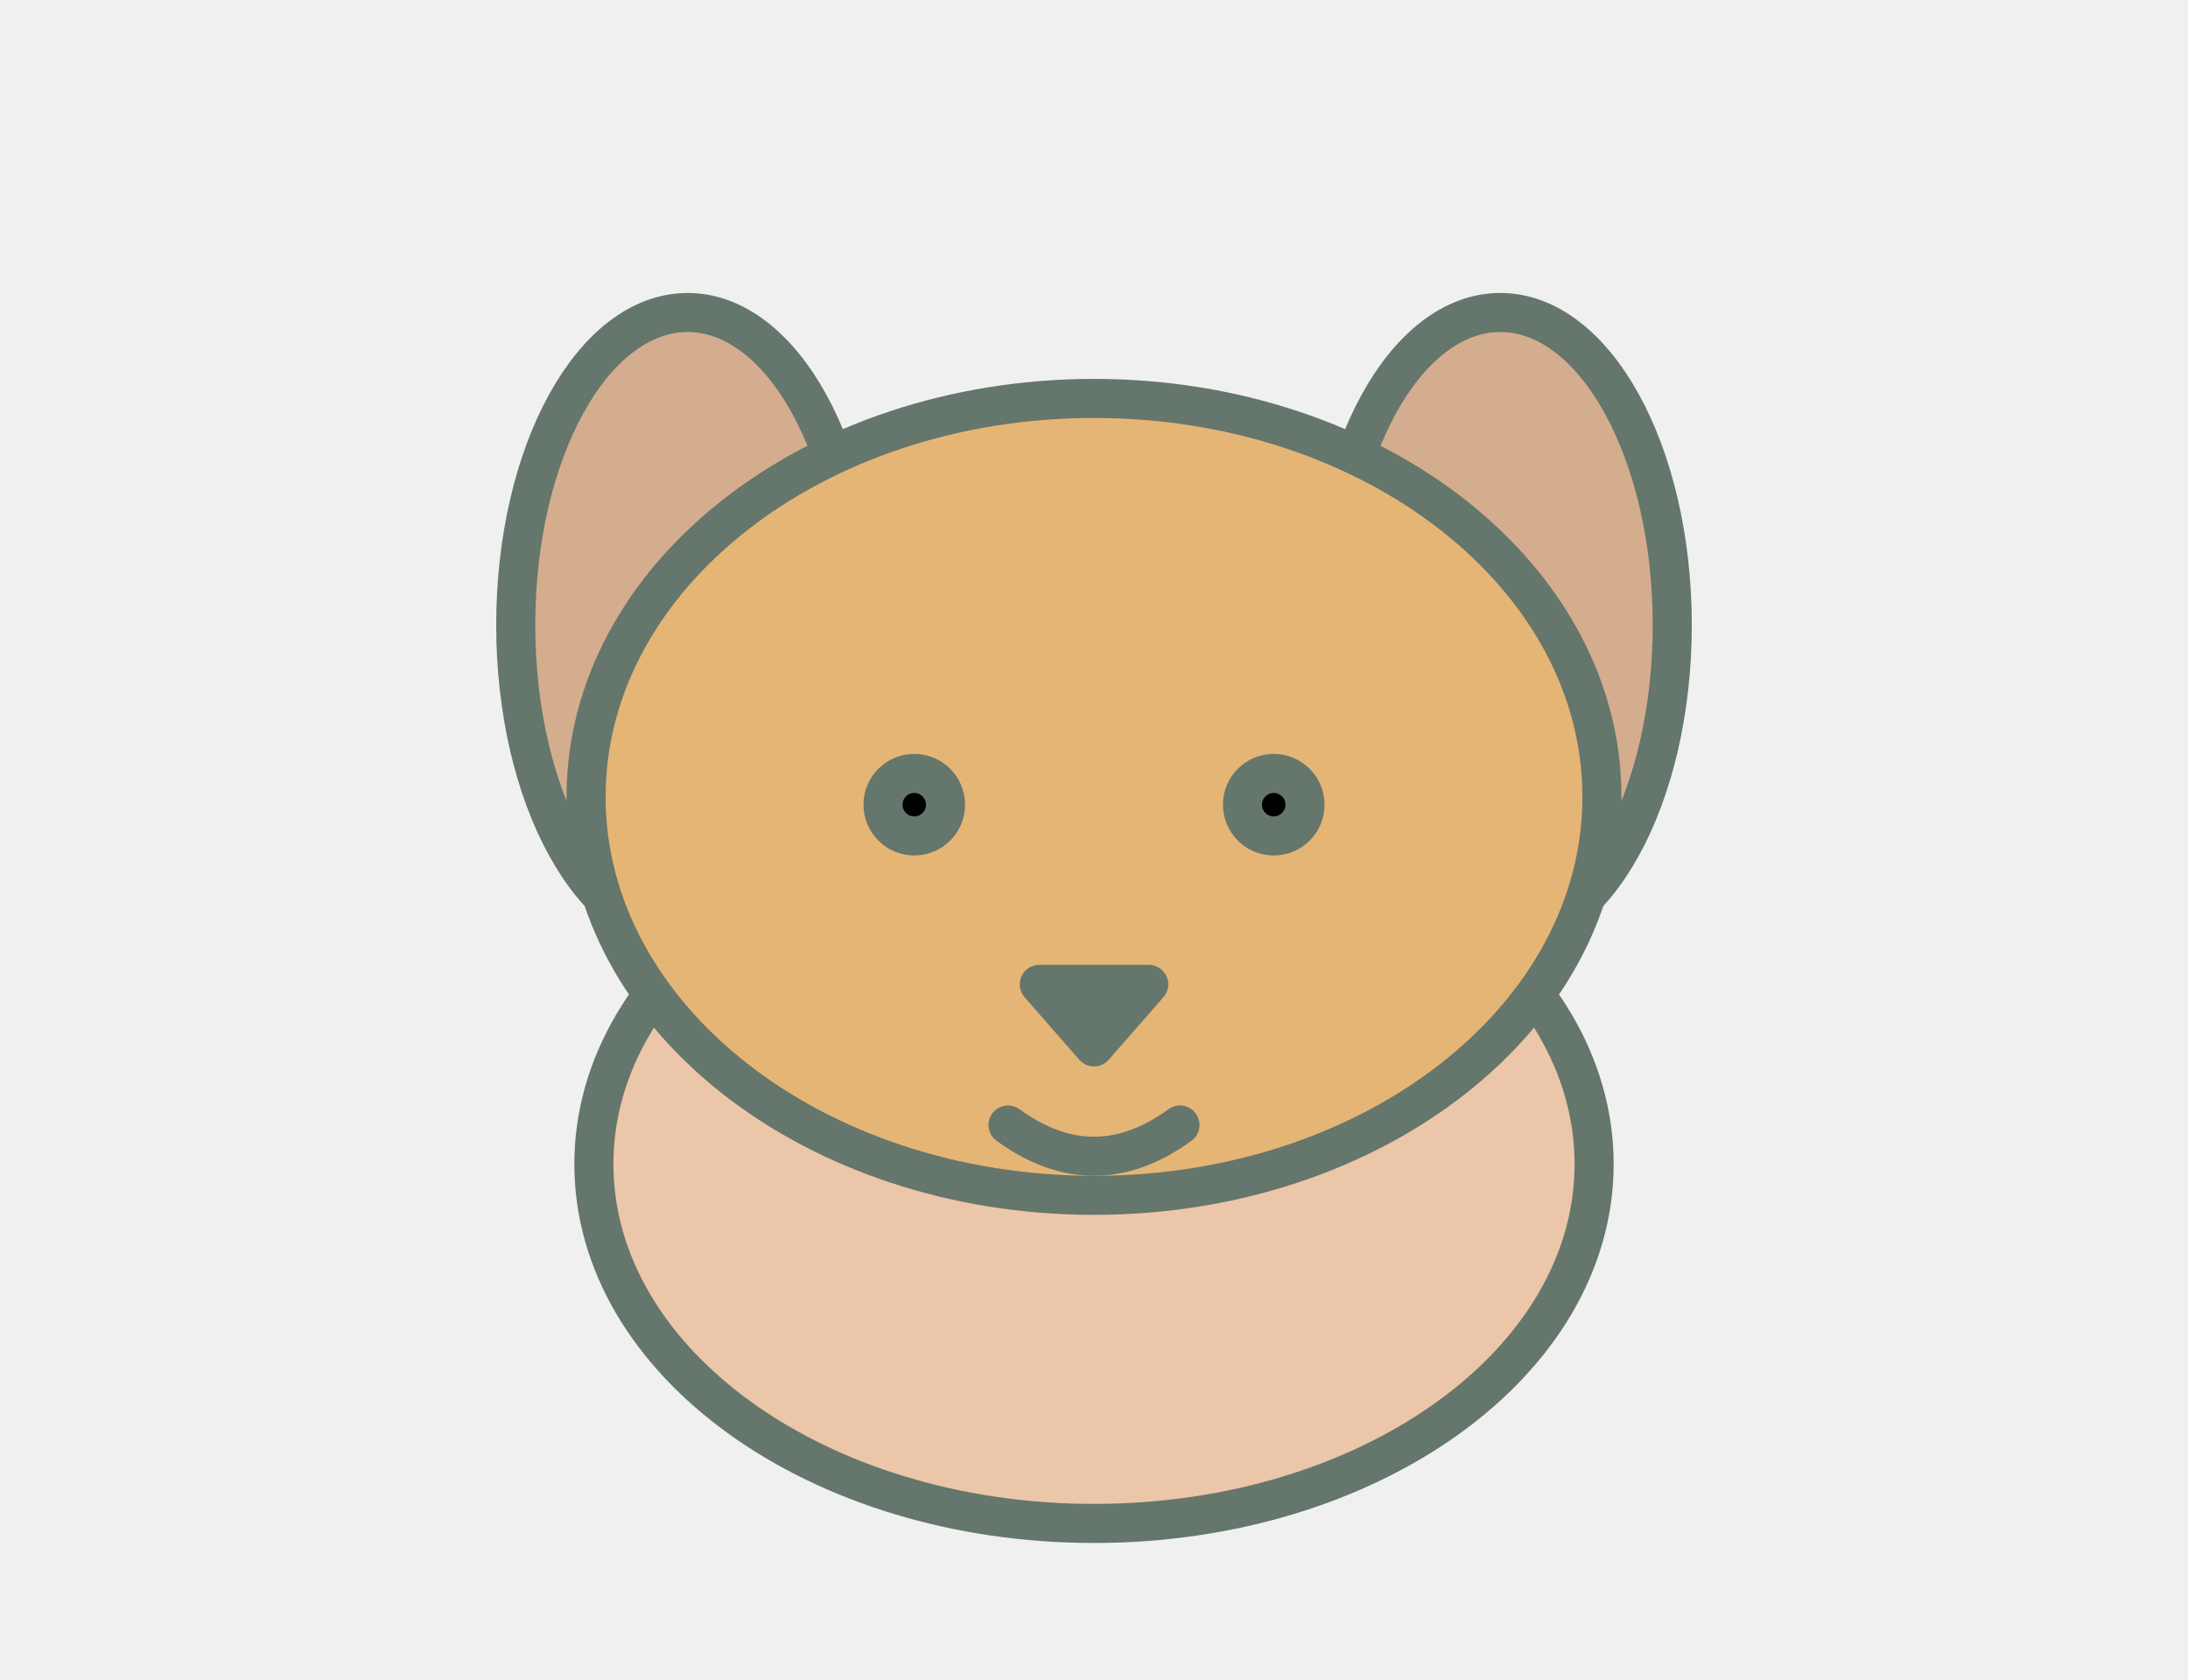
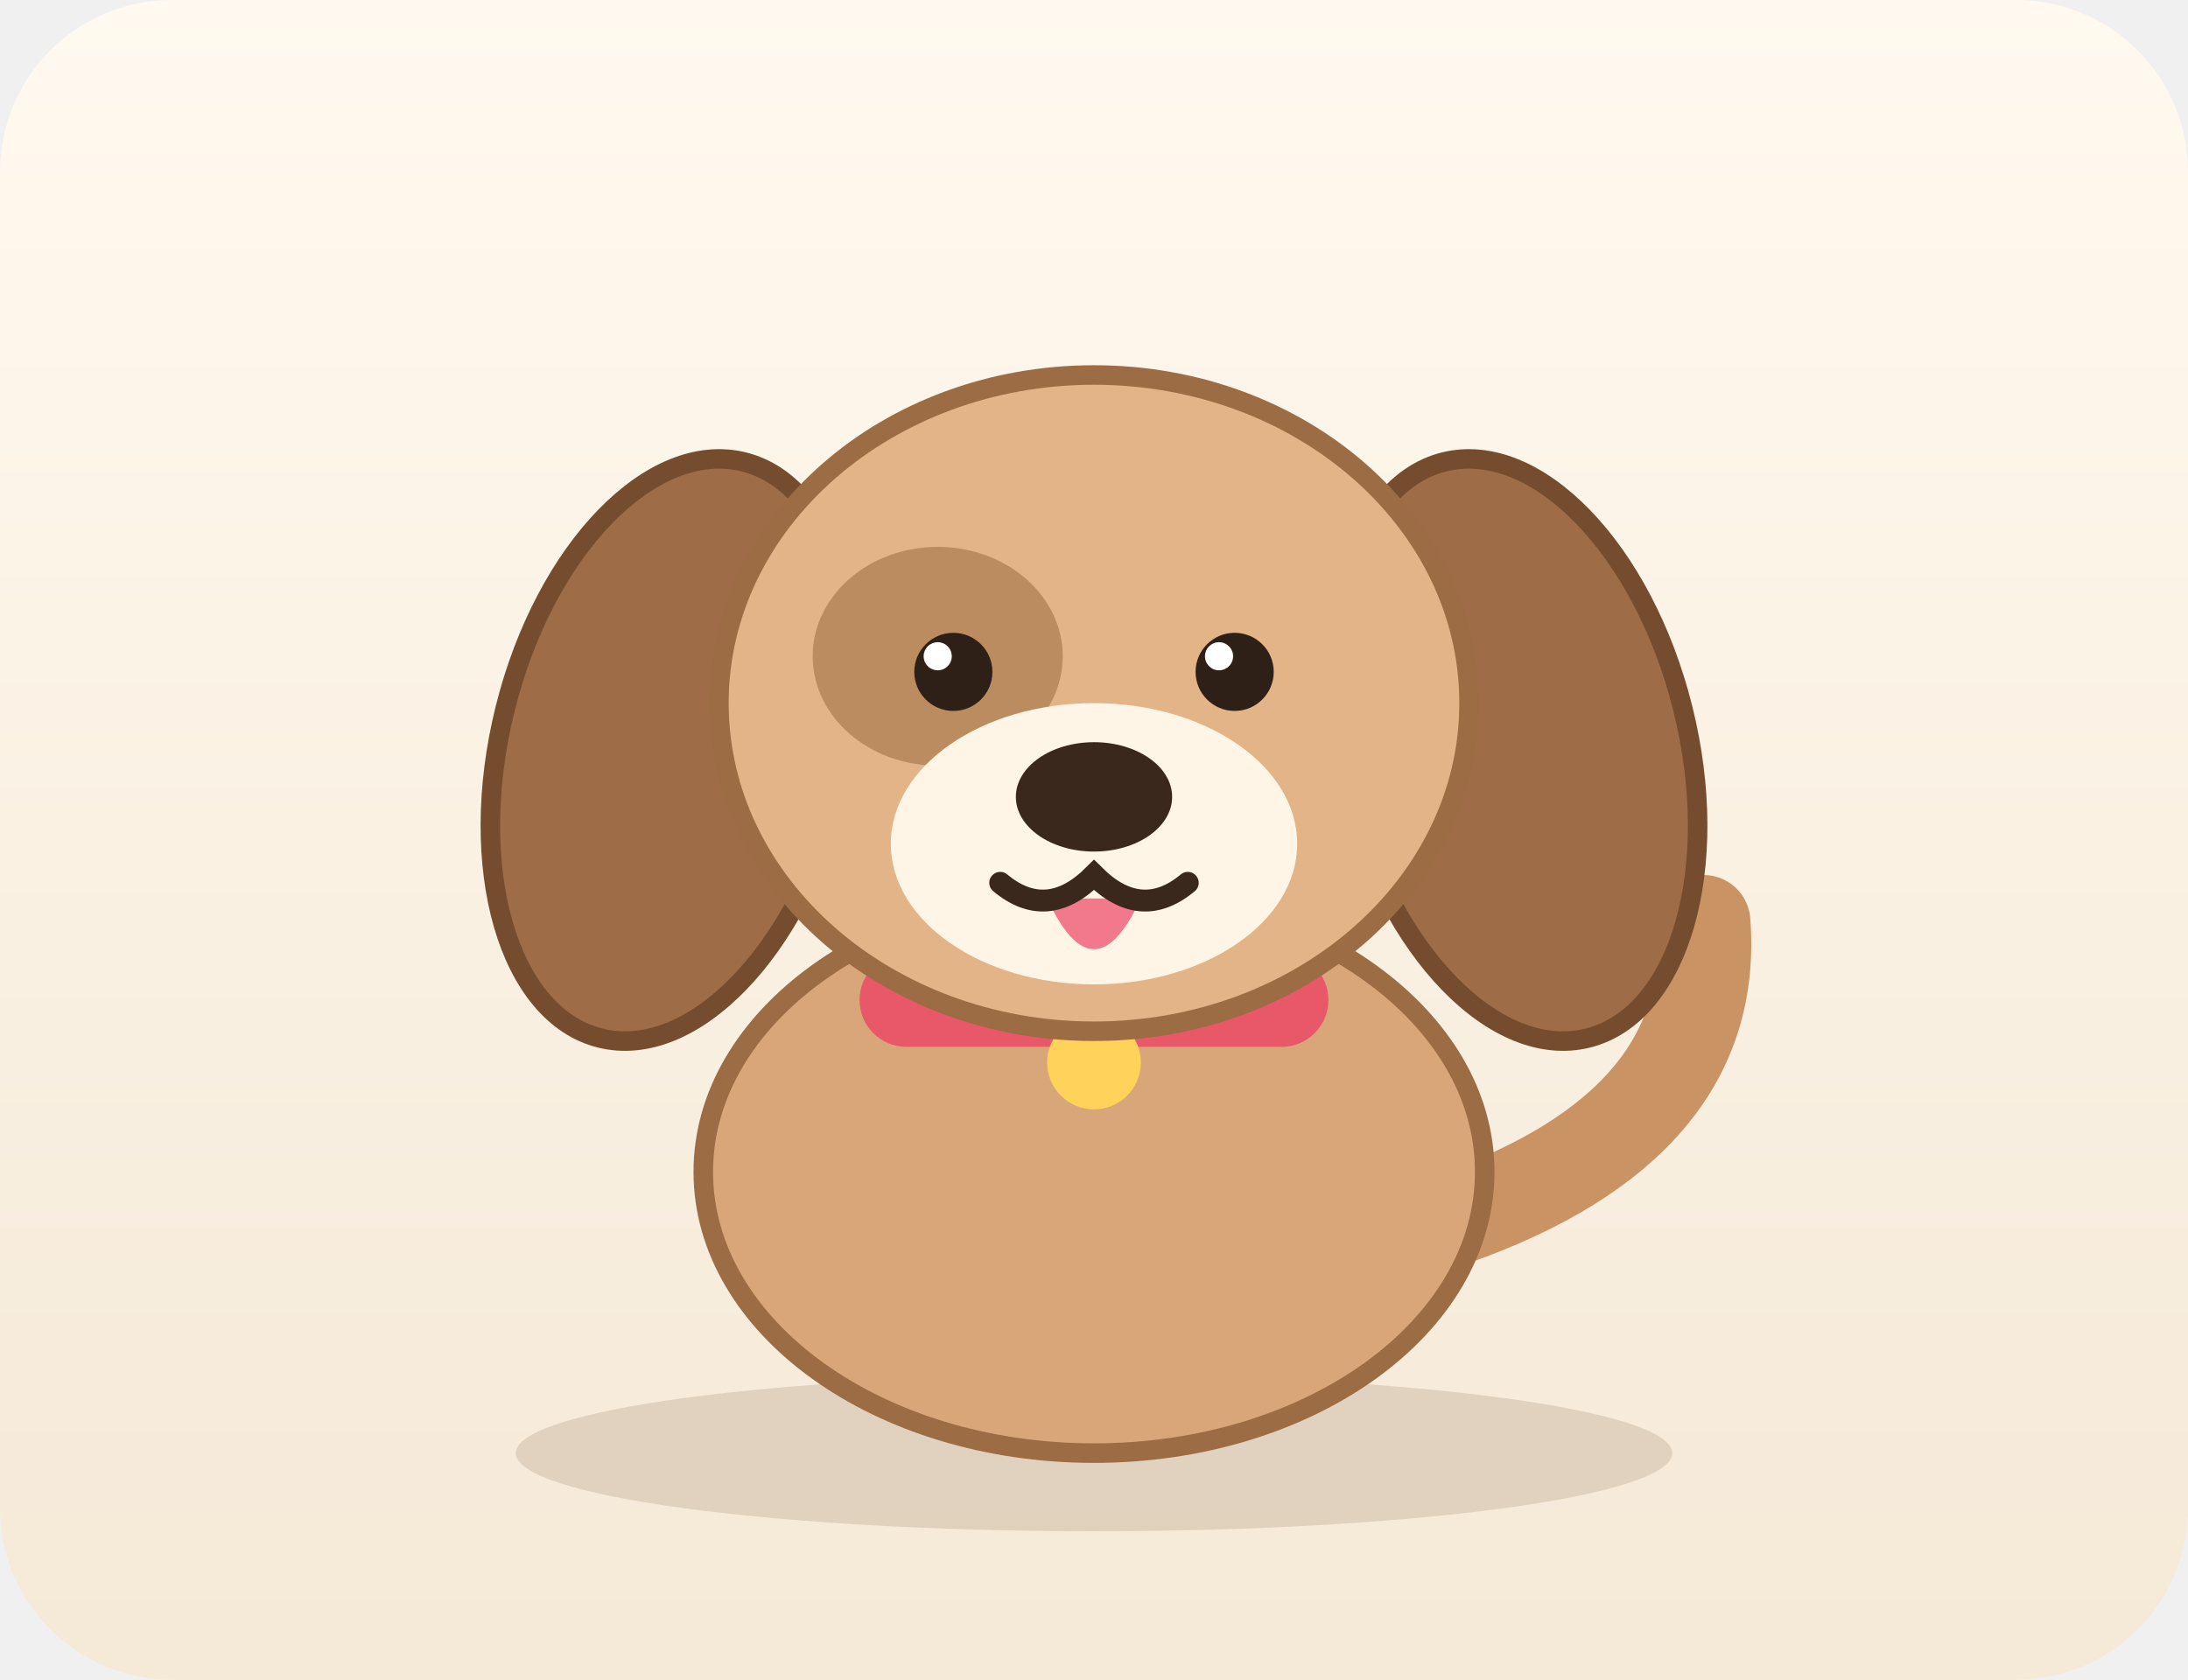
- <svg xmlns="http://www.w3.org/2000/svg" viewBox="0 0 280 215" role="img" aria-label="An original illustration for dog">
-   <g stroke="#65766c" stroke-width="5" stroke-linecap="round" stroke-linejoin="round">
-     <ellipse cx="88" cy="80" rx="22" ry="40" fill="#d3ad8e" />
-     <ellipse cx="192" cy="80" rx="22" ry="40" fill="#d3ad8e" />
-     <ellipse cx="140" cy="149" rx="64" ry="46" fill="#ecc6a8" />
-     <ellipse cx="140" cy="102" rx="65" ry="51" fill="#e5b576" />
-     <circle cx="117" cy="103" r="4" />
-     <circle cx="163" cy="103" r="4" />
-     <path d="M133 126h14l-7 8z" fill="#65766c" />
-     <path d="M129 144q11 8 22 0" fill="none" />
-   </g>
+ <svg xmlns="http://www.w3.org/2000/svg" viewBox="0 0 280 215" role="img" aria-label="A happy spotted puppy">
+   <defs>
+     <linearGradient id="bg-dog" x1="0" y1="0" x2="0" y2="1">
+       <stop offset="0%" stop-color="#fff9ef" />
+       <stop offset="100%" stop-color="#f5e9d7" />
+     </linearGradient>
+   </defs>
+   <rect width="280" height="215" rx="22" fill="url(#bg-dog)" />
+   <ellipse cx="140" cy="186" rx="74" ry="10" fill="#7c5d3e" opacity=".18" />
+   <path d="M186 156 Q220 144 218 118" fill="none" stroke="#c99364" stroke-width="12" stroke-linecap="round" />
+   <ellipse cx="140" cy="150" rx="50" ry="36" fill="#d9a679" stroke="#9c6c44" stroke-width="2.5" />
+   <rect x="110" y="122" width="60" height="12" rx="6" fill="#e85868" />
+   <circle cx="140" cy="136" r="6" fill="#ffd25a" />
+   <ellipse cx="86" cy="96" rx="22" ry="38" transform="rotate(14 86 96)" fill="#9e6d47" stroke="#754d2e" stroke-width="2.5" />
+   <ellipse cx="194" cy="96" rx="22" ry="38" transform="rotate(-14 194 96)" fill="#9e6d47" stroke="#754d2e" stroke-width="2.5" />
+   <ellipse cx="140" cy="90" rx="48" ry="42" fill="#e3b488" stroke="#9c6c44" stroke-width="2.5" />
+   <ellipse cx="120" cy="84" rx="16" ry="14" fill="#a8764d" opacity=".65" />
+   <ellipse cx="140" cy="108" rx="26" ry="18" fill="#fff5e6" />
+   <circle cx="122" cy="86" r="5" fill="#2e2016" />
+   <circle cx="158" cy="86" r="5" fill="#2e2016" />
+   <circle cx="120" cy="84" r="1.8" fill="#fff" />
+   <circle cx="156" cy="84" r="1.8" fill="#fff" />
+   <ellipse cx="140" cy="102" rx="10" ry="7" fill="#3b281c" />
+   <path d="M134 115 Q140 128 146 115 Z" fill="#f2798b" />
+   <path d="M128 113 Q134 118 140 112 Q146 118 152 113" fill="none" stroke="#3b281c" stroke-width="2.8" stroke-linecap="round" />
</svg>
